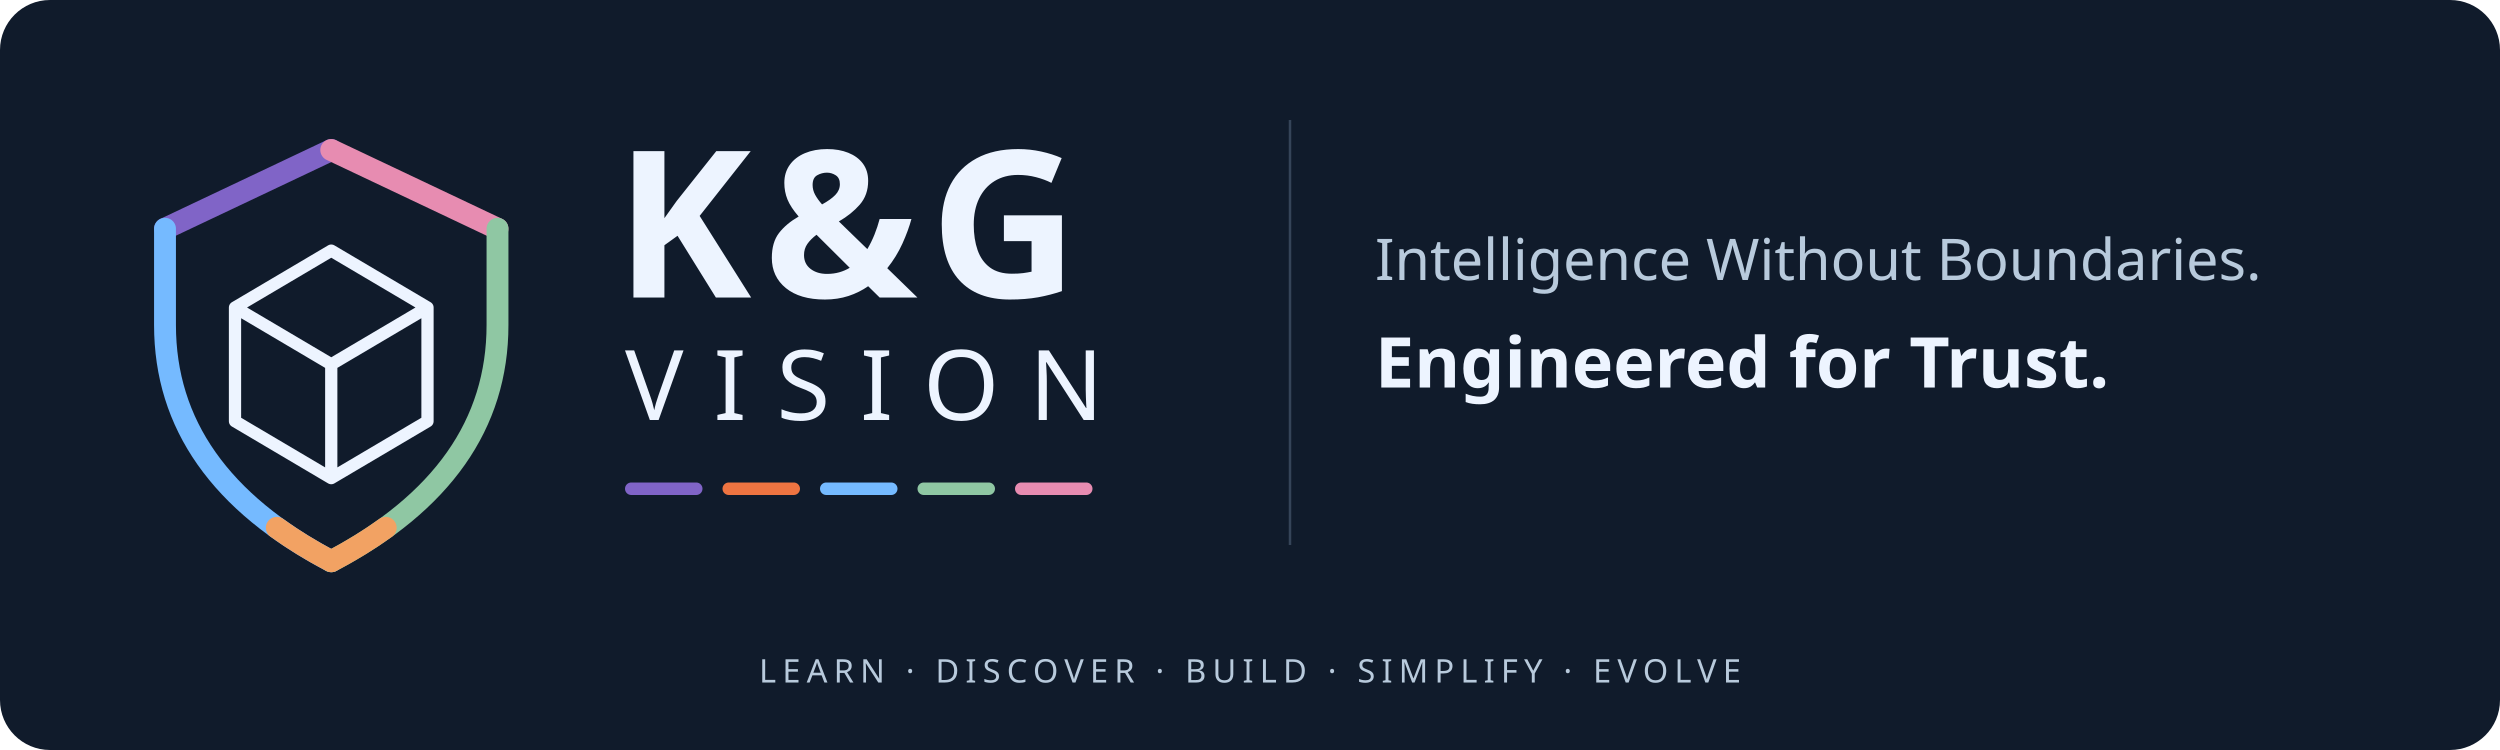
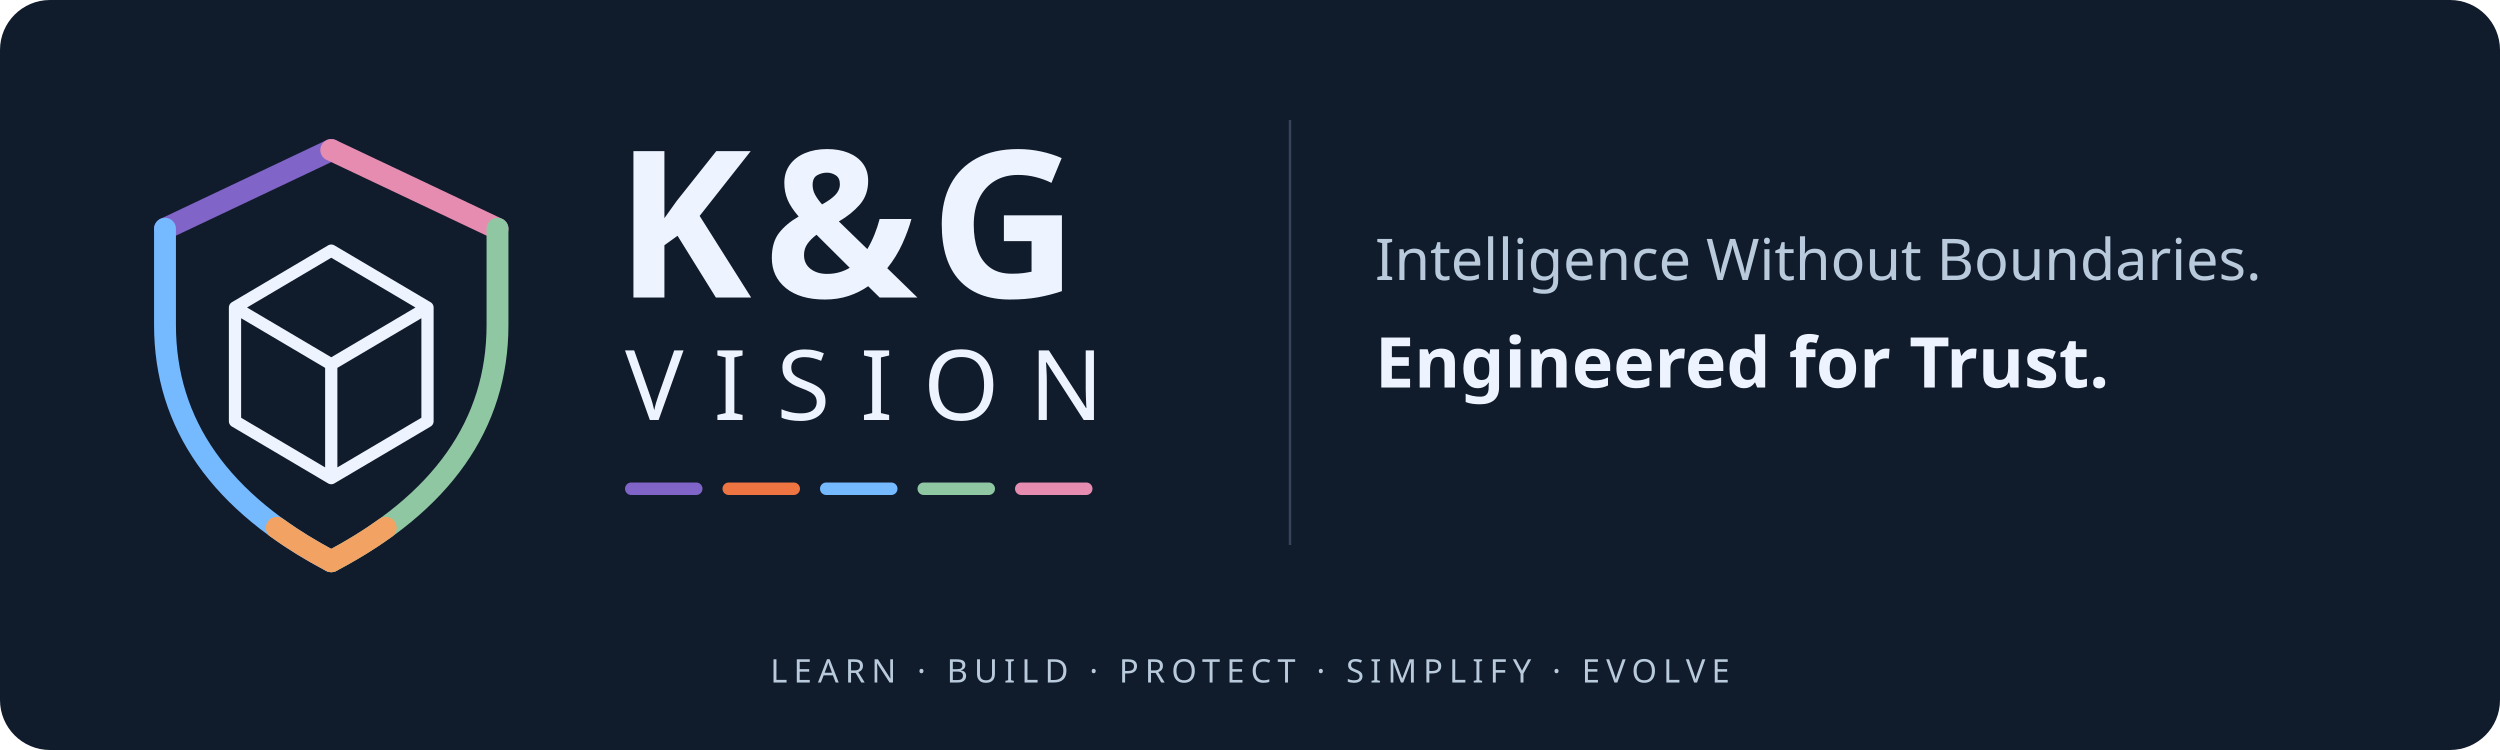
<svg xmlns="http://www.w3.org/2000/svg" viewBox="0 0 1000 300" role="img" aria-labelledby="title">
  <rect width="1000" height="300" rx="20" fill="#101b2b" />
  <g transform="translate(45 46) scale(1.75)" fill="none" stroke-linecap="round" stroke-linejoin="round">
    <path d="M12 26L50 8" stroke="#8064C7" stroke-width="5" />
    <path d="M50 8L88 26" stroke="#E78CB1" stroke-width="5" />
    <path d="M12 26V48Q12 82 50 102" stroke="#75BAFF" stroke-width="5" />
    <path d="M88 26V48Q88 82 50 102" stroke="#8FC7A3" stroke-width="5" />
    <path d="M37.55 94.35Q43.16 98.4 50 102Q56.84 98.4 62.45 94.35" fill="none" stroke="#F2A263" stroke-width="5" stroke-linecap="round" stroke-linejoin="round" />
    <path d="M50 31L72 44V70L50 83L28 70V44ZM28 44L50 57L72 44M50 57V83" stroke="#EDF4FF" stroke-width="2.8" />
  </g>
  <g font-family="system-ui,sans-serif">
    <text x="246" y="119" fill="#EDF4FF" font-size="82" font-weight="750" letter-spacing="5">K&amp;G</text>
    <text x="250" y="168" fill="#EDF4FF" font-size="39" font-weight="400" letter-spacing="12">VISION</text>
    <rect x="250" y="193" width="31" height="5" rx="2.5" fill="#8064C7" />
    <rect x="289" y="193" width="31" height="5" rx="2.5" fill="#EE7441" />
    <rect x="328" y="193" width="31" height="5" rx="2.5" fill="#75BAFF" />
    <rect x="367" y="193" width="31" height="5" rx="2.5" fill="#8FC7A3" />
    <rect x="406" y="193" width="31" height="5" rx="2.5" fill="#E78CB1" />
    <path d="M516 48V218" stroke="#354458" />
    <text x="550" y="112" fill="#B8CADC" font-size="23">Intelligence Without Boundaries.</text>
    <text x="550" y="155" fill="#EDF4FF" font-size="28" font-weight="600">Engineered for Trust.</text>
-     <text x="500" y="273" fill="#B8CADC" font-size="13" text-anchor="middle" letter-spacing="2.5">LEARN · DISCOVER · BUILD · SIMPLIFY · EVOLVE</text>
+     <text x="500" y="273" fill="#B8CADC" font-size="13" text-anchor="middle" letter-spacing="2.5">LEARN · BUILD · PROTECT · SIMPLIFY · EVOLVE</text>
  </g>
</svg>
